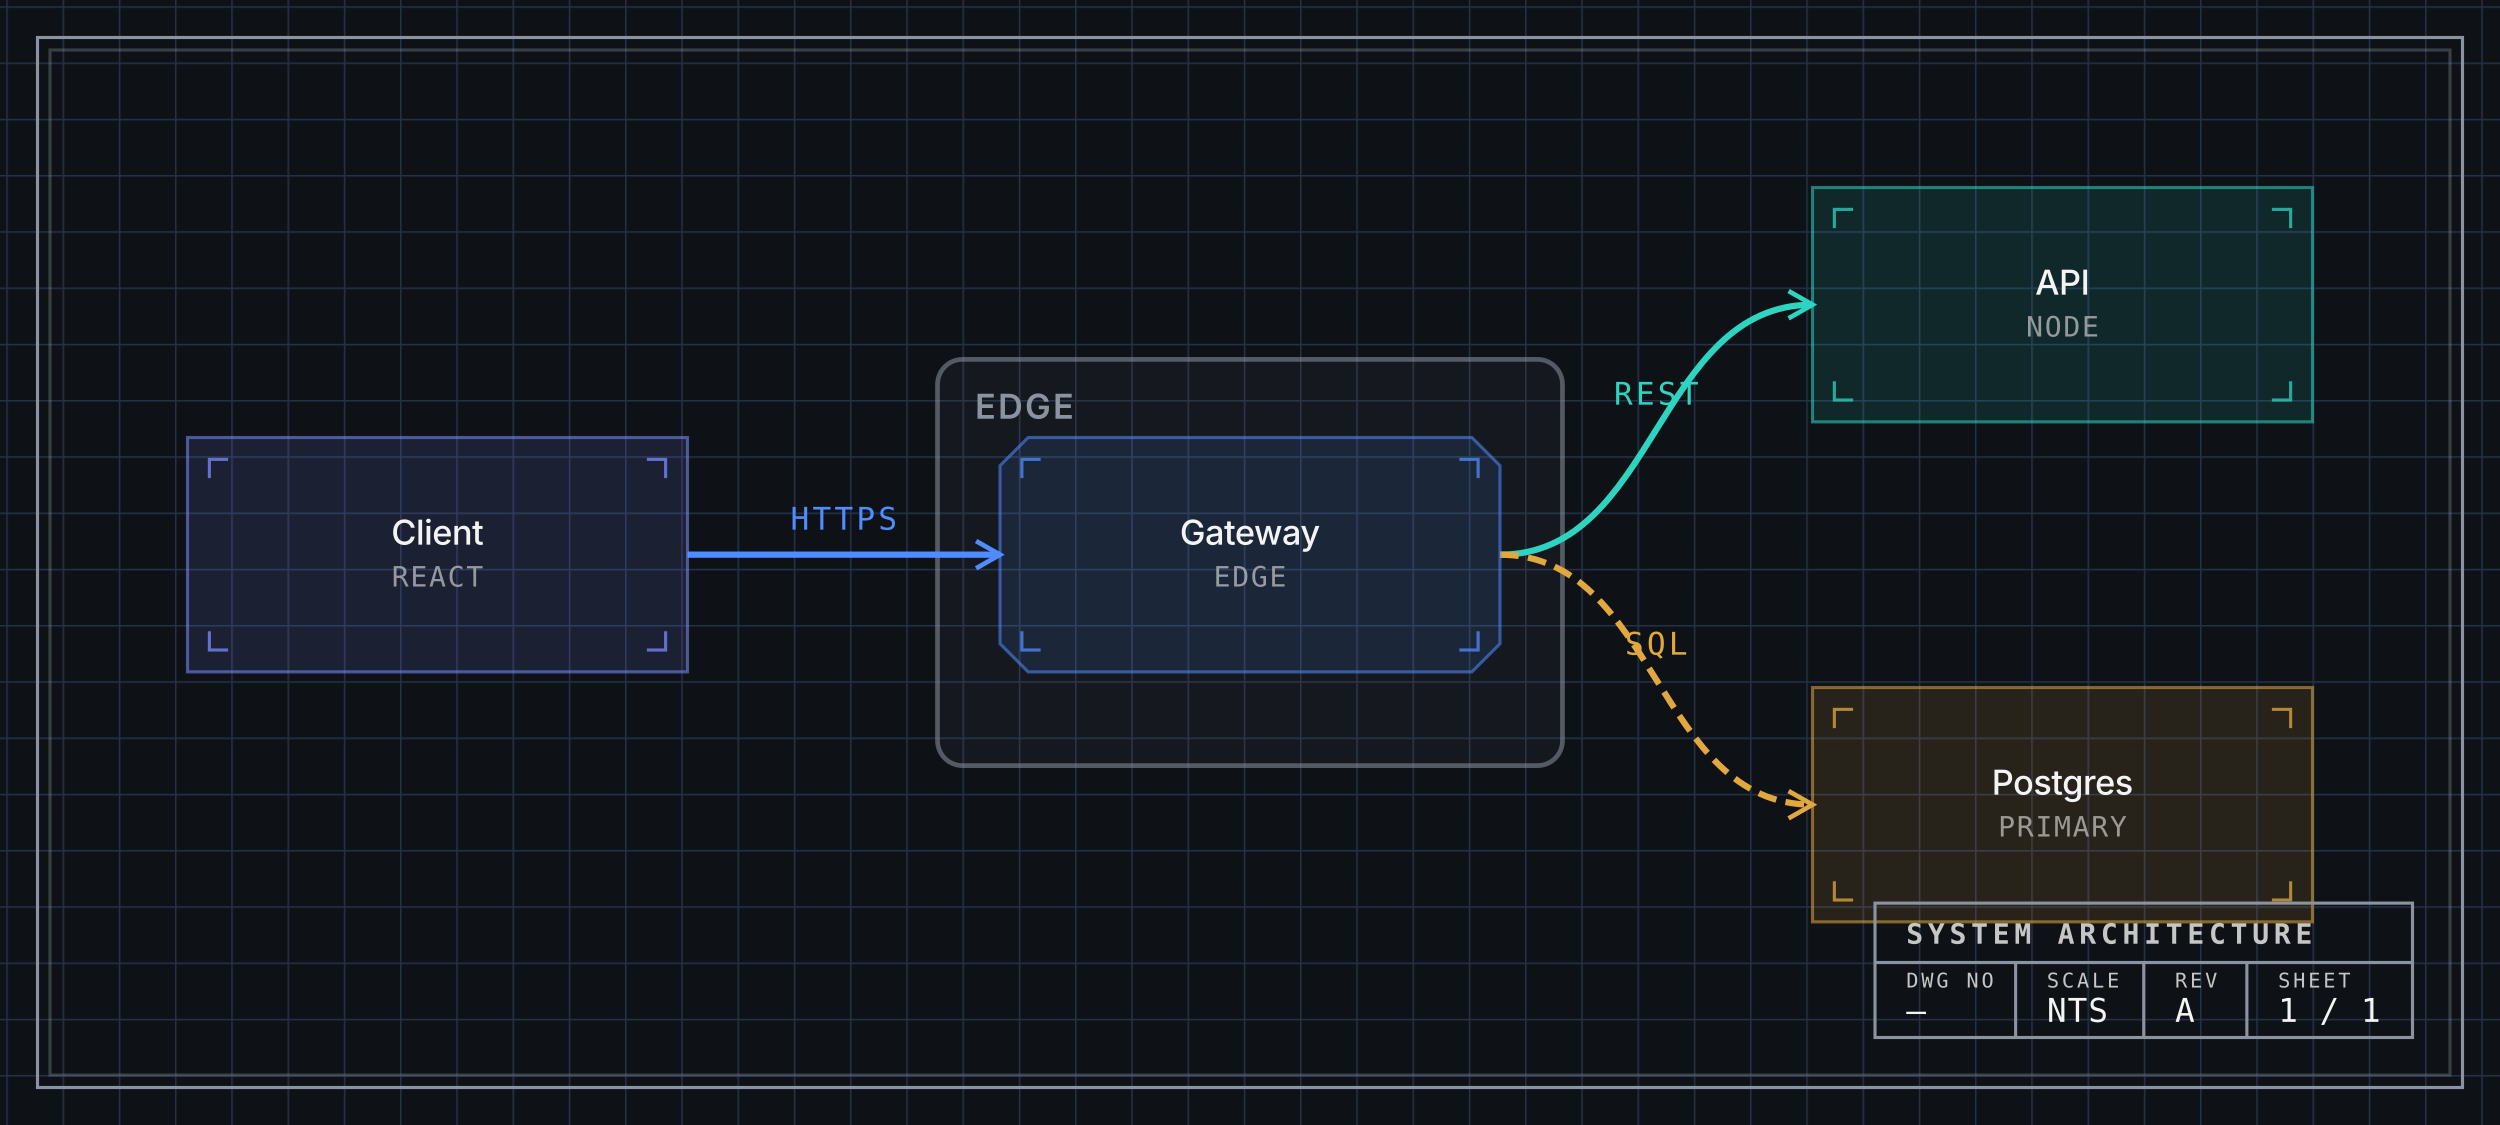
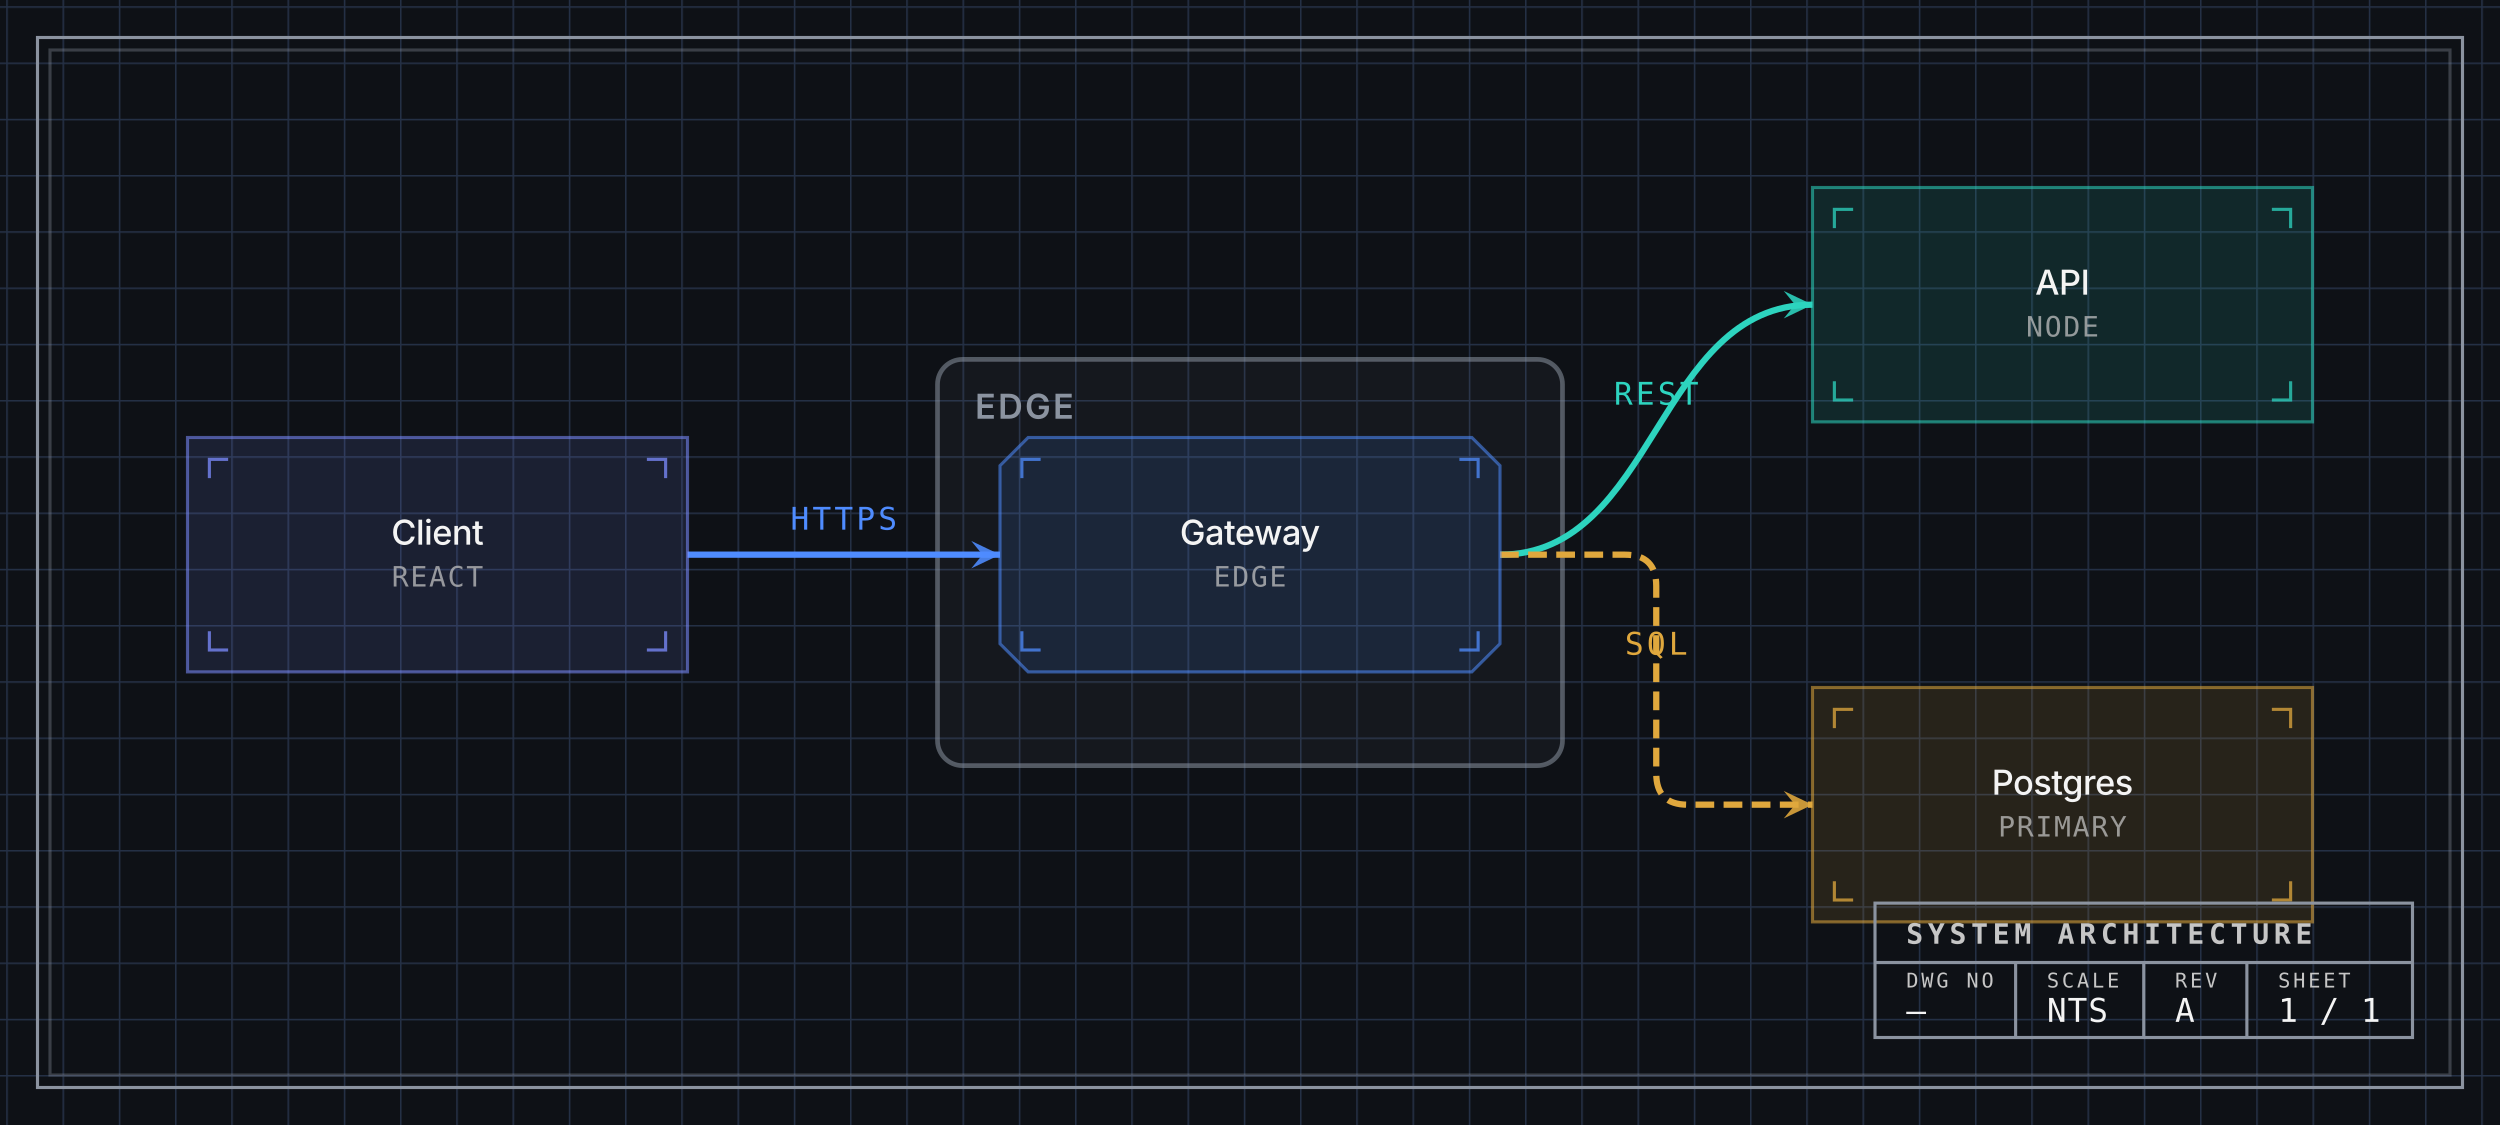
<svg xmlns="http://www.w3.org/2000/svg" width="800" height="360" viewBox="-20 -20 800 360">
  <rect x="-20" y="-20" width="800" height="360" fill="#0e1116" />
  <defs>
    <pattern id="grid" width="18" height="18" patternUnits="userSpaceOnUse">
      <path d="M 18 0 L 0 0 0 18" fill="none" stroke="rgba(125, 170, 255, 0.20)" stroke-width="1" />
    </pattern>
  </defs>
  <g opacity="1">
    <rect x="-20" y="-20" width="800" height="360" fill="url(#grid)" />
  </g>
  <rect x="280" y="95" width="200" height="130" rx="8" fill="#8b93a00f" stroke="#8b93a0" stroke-opacity="0.55" stroke-width="1.5" />
  <text x="292" y="114" fill="#8b93a0" font-size="11" font-weight="600" letter-spacing="0.7" font-family="system-ui, -apple-system, sans-serif">EDGE</text>
  <path d="M 200 157.5 C 250 157.5, 250 157.5, 300 157.5" fill="none" stroke="#4f8cff" stroke-width="2" />
-   <path d="M -7 -4 L 0 0 L -7 4" fill="none" stroke="#4f8cff" stroke-width="1.5" stroke-linecap="square" transform="translate(300 157.5) rotate(0)" />
+   <path d="M 0 0 L -9.2 -4.4 L -5.6 0 L -9.2 4.4 Z" fill="#4f8cff" fill-opacity="0.88" transform="translate(300 157.5) rotate(0)" />
  <text x="250" y="149.5" text-anchor="middle" fill="#4f8cff" font-size="10" font-family="'JetBrains Mono', ui-monospace, monospace" letter-spacing="1">HTTPS</text>
  <path d="M 460 157.5 C 510 157.5, 510 77.5, 560 77.5" fill="none" stroke="#2dd4bf" stroke-width="2" />
-   <path d="M -7 -4 L 0 0 L -7 4" fill="none" stroke="#2dd4bf" stroke-width="1.5" stroke-linecap="square" transform="translate(560 77.5) rotate(0)" />
+   <path d="M 0 0 L -9.2 -4.4 L -5.6 0 L -9.2 4.4 Z" fill="#2dd4bf" fill-opacity="0.88" transform="translate(560 77.5) rotate(0)" />
  <text x="510" y="109.5" text-anchor="middle" fill="#2dd4bf" font-size="10" font-family="'JetBrains Mono', ui-monospace, monospace" letter-spacing="1">REST</text>
-   <path d="M 460 157.5 C 510 157.5, 510 237.5, 560 237.5" fill="none" stroke="#e0a83d" stroke-width="2" stroke-dasharray="6 3" />
-   <path d="M -7 -4 L 0 0 L -7 4" fill="none" stroke="#e0a83d" stroke-width="1.5" stroke-linecap="square" transform="translate(560 237.5) rotate(0)" />
+   <path d="M 460 157.5 L 500 157.5 Q 510 157.5 510 167.5 L 510 227.5 Q 510 237.5 520 237.5 L 560 237.5" fill="none" stroke="#e0a83d" stroke-width="2" stroke-dasharray="6 3" />
+   <path d="M 0 0 L -9.2 -4.4 L -5.6 0 L -9.2 4.4 Z" fill="#e0a83d" fill-opacity="0.88" transform="translate(560 237.5) rotate(0)" />
  <text x="510" y="189.5" text-anchor="middle" fill="#e0a83d" font-size="10" font-family="'JetBrains Mono', ui-monospace, monospace" letter-spacing="1">SQL</text>
  <g opacity="1">
    <rect x="40" y="120" width="160" height="75" rx="0" fill="#7c8cff1f" stroke="#7c8cff" stroke-width="1" stroke-opacity="0.55" />
    <defs>
      <clipPath id="clip-client">
        <rect width="160" height="75" rx="0" />
      </clipPath>
    </defs>
    <g transform="translate(40 120)" clip-path="url(#clip-client)">
      <path d="M 7 13 V 7 H 13 M 147 7 H 153 V 13 M 153 62 V 68 H 147 M 13 68 H 7 V 62" stroke="#7c8cff" stroke-width="1" fill="none" opacity="0.75" />
    </g>
    <g transform="translate(40 120)" clip-path="url(#clip-client)">
      <text x="80" y="34.3" text-anchor="middle" fill="#f4f4f4" font-size="11" font-weight="500" font-family="system-ui, -apple-system, sans-serif" letter-spacing="-0.165">Client</text>
      <text x="80" y="47.7" text-anchor="middle" fill="#c6c6c6" opacity="0.72" font-size="9" font-family="'JetBrains Mono', ui-monospace, monospace" letter-spacing="0.54">REACT</text>
    </g>
  </g>
  <g opacity="1">
    <path d="M 9 0 L 151 0 L 160 9 L 160 66 L 151 75 L 9 75 L 0 66 L 0 9 Z" transform="translate(300 120)" fill="#4f8cff1f" stroke="#4f8cff" stroke-width="1" stroke-opacity="0.55" />
    <defs>
      <clipPath id="clip-gateway">
        <path d="M 9 0 L 151 0 L 160 9 L 160 66 L 151 75 L 9 75 L 0 66 L 0 9 Z" />
      </clipPath>
    </defs>
    <g transform="translate(300 120)" clip-path="url(#clip-gateway)">
      <path d="M 7 13 V 7 H 13 M 147 7 H 153 V 13 M 153 62 V 68 H 147 M 13 68 H 7 V 62" stroke="#4f8cff" stroke-width="1" fill="none" opacity="0.75" />
    </g>
    <g transform="translate(300 120)" clip-path="url(#clip-gateway)">
      <text x="80" y="34.3" text-anchor="middle" fill="#f4f4f4" font-size="11" font-weight="500" font-family="system-ui, -apple-system, sans-serif" letter-spacing="-0.165">Gateway</text>
      <text x="80" y="47.7" text-anchor="middle" fill="#c6c6c6" opacity="0.72" font-size="9" font-family="'JetBrains Mono', ui-monospace, monospace" letter-spacing="0.54">EDGE</text>
    </g>
  </g>
  <g opacity="1">
    <rect x="560" y="40" width="160" height="75" rx="0" fill="#2dd4bf1f" stroke="#2dd4bf" stroke-width="1" stroke-opacity="0.55" />
    <defs>
      <clipPath id="clip-api">
        <rect width="160" height="75" rx="0" />
      </clipPath>
    </defs>
    <g transform="translate(560 40)" clip-path="url(#clip-api)">
      <path d="M 7 13 V 7 H 13 M 147 7 H 153 V 13 M 153 62 V 68 H 147 M 13 68 H 7 V 62" stroke="#2dd4bf" stroke-width="1" fill="none" opacity="0.75" />
    </g>
    <g transform="translate(560 40)" clip-path="url(#clip-api)">
      <text x="80" y="34.3" text-anchor="middle" fill="#f4f4f4" font-size="11" font-weight="500" font-family="system-ui, -apple-system, sans-serif" letter-spacing="-0.165">API</text>
      <text x="80" y="47.7" text-anchor="middle" fill="#c6c6c6" opacity="0.72" font-size="9" font-family="'JetBrains Mono', ui-monospace, monospace" letter-spacing="0.54">NODE</text>
    </g>
  </g>
  <g opacity="1">
    <rect x="560" y="200" width="160" height="75" rx="0" fill="#e0a83d1f" stroke="#e0a83d" stroke-width="1" stroke-opacity="0.55" />
    <defs>
      <clipPath id="clip-db">
        <rect width="160" height="75" rx="0" />
      </clipPath>
    </defs>
    <g transform="translate(560 200)" clip-path="url(#clip-db)">
      <path d="M 7 13 V 7 H 13 M 147 7 H 153 V 13 M 153 62 V 68 H 147 M 13 68 H 7 V 62" stroke="#e0a83d" stroke-width="1" fill="none" opacity="0.75" />
    </g>
    <g transform="translate(560 200)" clip-path="url(#clip-db)">
      <text x="80" y="34.3" text-anchor="middle" fill="#f4f4f4" font-size="11" font-weight="500" font-family="system-ui, -apple-system, sans-serif" letter-spacing="-0.165">Postgres</text>
      <text x="80" y="47.7" text-anchor="middle" fill="#c6c6c6" opacity="0.72" font-size="9" font-family="'JetBrains Mono', ui-monospace, monospace" letter-spacing="0.54">PRIMARY</text>
    </g>
  </g>
  <rect x="-8" y="-8" width="776" height="336" stroke="#8b93a0" stroke-width="1" fill="none" />
  <rect x="-4" y="-4" width="768" height="328" stroke="#8b93a0" stroke-width="1" fill="none" opacity="0.35" />
  <g>
    <rect x="580" y="269" width="172" height="43" fill="none" stroke="#8b93a0" stroke-width="1" />
    <line x1="580" y1="288" x2="752" y2="288" stroke="#8b93a0" stroke-width="1" />
    <text x="590" y="282" font-family="'JetBrains Mono', ui-monospace, monospace" font-size="9" font-weight="600" letter-spacing="1.5" fill="#c6c6c6">SYSTEM ARCHITECTURE</text>
    <text x="590" y="296" font-family="'JetBrains Mono', ui-monospace, monospace" font-size="6.5" letter-spacing="0.9" fill="#c6c6c6">DWG NO</text>
    <text x="590" y="307" font-family="'JetBrains Mono', ui-monospace, monospace" font-size="10.5" letter-spacing="0.3" fill="#f4f4f4">—</text>
    <line x1="625" y1="288" x2="625" y2="312" stroke="#8b93a0" stroke-width="1" />
    <text x="635" y="296" font-family="'JetBrains Mono', ui-monospace, monospace" font-size="6.5" letter-spacing="0.9" fill="#c6c6c6">SCALE</text>
    <text x="635" y="307" font-family="'JetBrains Mono', ui-monospace, monospace" font-size="10.5" letter-spacing="0.3" fill="#f4f4f4">NTS</text>
    <line x1="666" y1="288" x2="666" y2="312" stroke="#8b93a0" stroke-width="1" />
    <text x="676" y="296" font-family="'JetBrains Mono', ui-monospace, monospace" font-size="6.5" letter-spacing="0.9" fill="#c6c6c6">REV</text>
    <text x="676" y="307" font-family="'JetBrains Mono', ui-monospace, monospace" font-size="10.5" letter-spacing="0.3" fill="#f4f4f4">A</text>
    <line x1="699" y1="288" x2="699" y2="312" stroke="#8b93a0" stroke-width="1" />
    <text x="709" y="296" font-family="'JetBrains Mono', ui-monospace, monospace" font-size="6.5" letter-spacing="0.9" fill="#c6c6c6">SHEET</text>
    <text x="709" y="307" font-family="'JetBrains Mono', ui-monospace, monospace" font-size="10.5" letter-spacing="0.3" fill="#f4f4f4">1 / 1</text>
  </g>
</svg>
